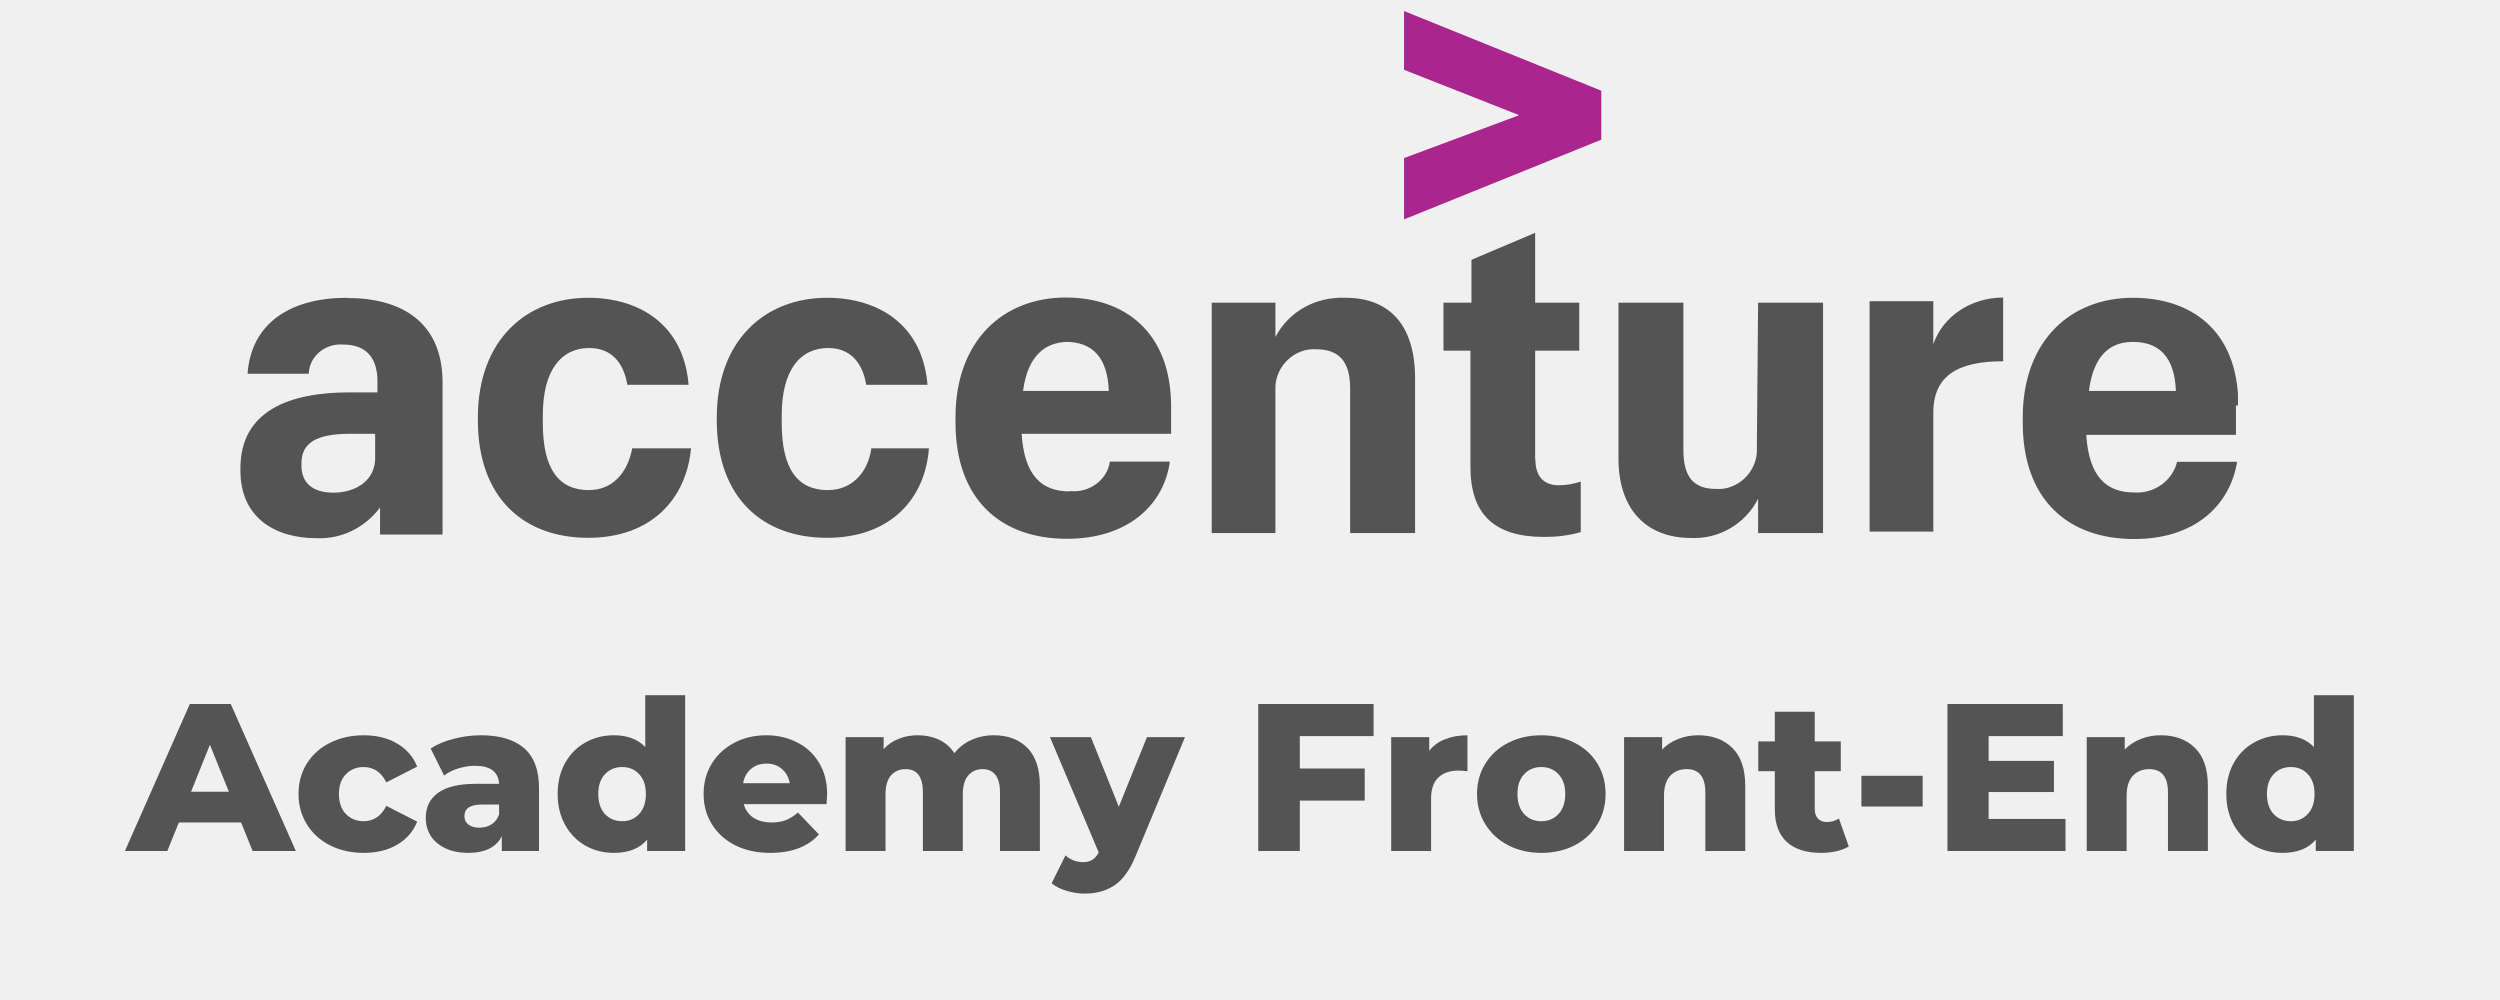
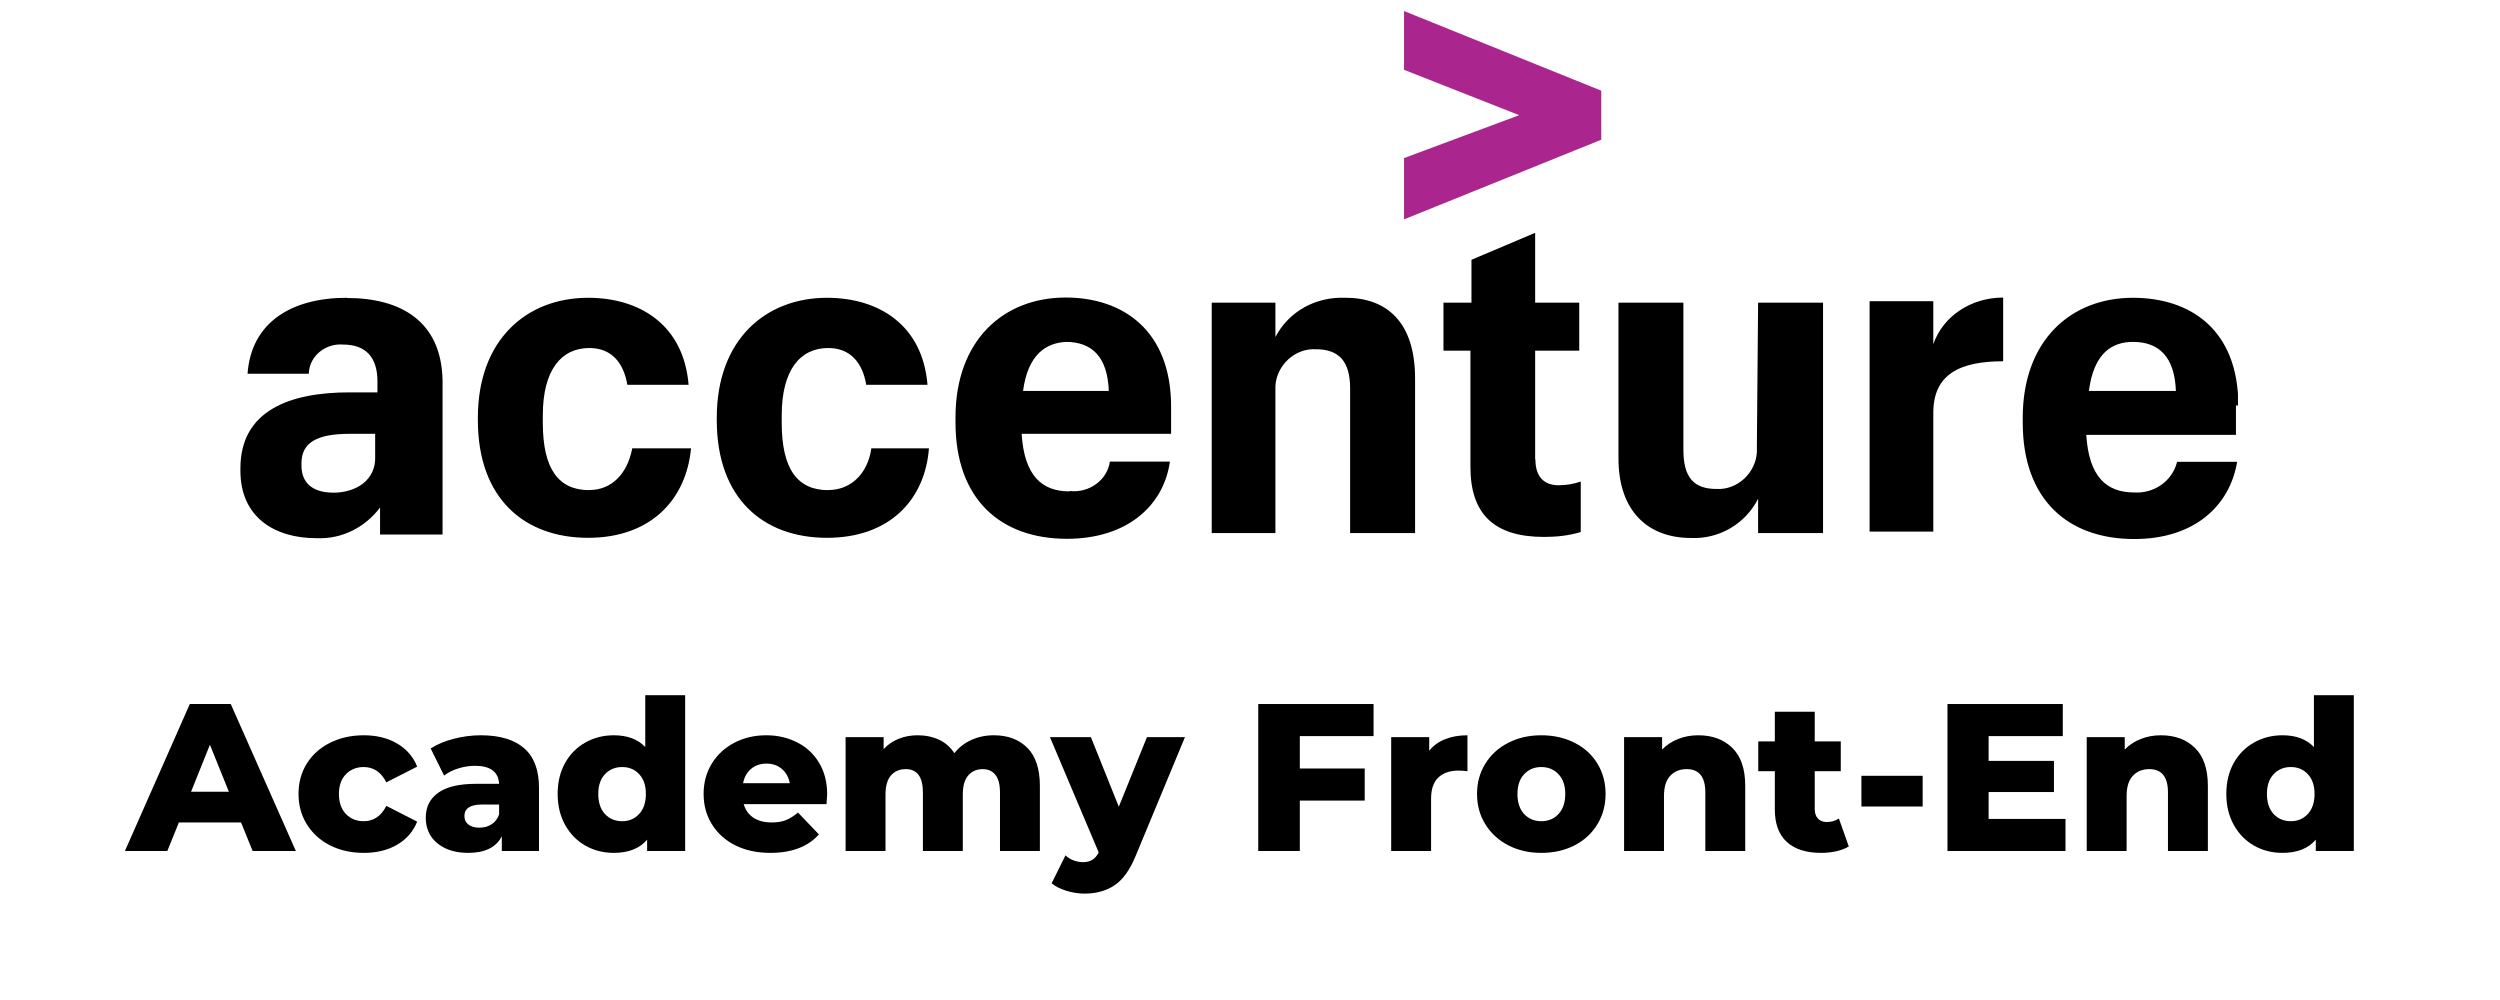
<svg xmlns="http://www.w3.org/2000/svg" width="375" viewBox="0 0 375 150" height="150" version="1.0">
  <defs>
    <clipPath id="a">
      <path d="M 36 44 L 176 44 L 176 80.969 L 36 80.969 Z M 36 44" />
    </clipPath>
    <clipPath id="b">
      <path d="M 181 34 L 335.695 34 L 335.695 80.969 L 181 80.969 Z M 181 34" />
    </clipPath>
  </defs>
+   <path fill="#FFF" d="M-37.5 -15H412.5V165H-37.5z" />
+   <path fill="#FFF" d="M-37.5 -15H412.5V165H-37.5z" />
+   <path fill="#FFF" d="M-37.5 -15H412.5V165H-37.5z" />
  <path fill="#AA268E" d="M 210.605 10.473 L 227.879 17.277 L 210.605 23.711 L 210.605 32.906 L 240.191 20.957 L 240.191 13.605 L 210.605 1.656 Z M 210.605 10.473" />
  <g clip-path="url(#a)">
-     <path fill="#545454" d="M 52.02 44.668 C 43.746 44.668 37.684 48.344 37.133 56.059 L 46.324 56.059 L 46.324 55.879 C 46.504 53.309 48.895 51.473 51.469 51.684 C 54.961 51.684 56.617 53.703 56.617 57.199 L 56.617 58.855 L 52.418 58.855 C 43.418 58.855 36.062 61.613 36.062 70.246 L 36.062 70.617 C 36.062 77.602 41.211 80.727 47.453 80.727 C 51.312 80.906 54.801 79.07 57.008 76.129 L 57.008 80.18 L 66.383 80.18 L 66.383 57.016 C 66.199 48.191 60.133 44.699 52.047 44.699 Z M 50 73.898 C 46.688 73.898 45.219 72.246 45.219 69.852 L 45.219 69.484 C 45.219 66.359 47.609 65.074 52.414 65.074 L 56.273 65.074 L 56.273 68.387 C 56.453 72.062 53.336 73.902 50.023 73.902 Z M 88.406 73.523 C 83.809 73.523 81.422 70.402 81.422 63.414 L 81.422 62.312 C 81.422 55.504 84.18 52.203 88.406 52.203 C 91.715 52.203 93.551 54.406 94.098 57.719 L 103.289 57.719 C 102.555 48.711 95.941 44.668 88.219 44.668 C 79.027 44.668 71.68 50.918 71.68 62.656 L 71.68 63.023 C 71.68 74.789 78.664 80.672 88.219 80.672 C 97.59 80.672 102.922 74.977 103.656 67.254 L 94.836 67.254 C 94.102 71.113 91.715 73.504 88.406 73.504 Z M 124.238 73.523 C 119.645 73.523 117.258 70.402 117.258 63.414 L 117.258 62.312 C 117.258 55.504 120.012 52.203 124.238 52.203 C 127.547 52.203 129.387 54.406 129.934 57.719 L 139.125 57.719 C 138.391 48.711 131.773 44.668 124.055 44.668 C 114.863 44.668 107.516 50.918 107.516 62.656 L 107.516 63.023 C 107.516 74.789 114.5 80.672 124.055 80.672 C 133.426 80.672 138.754 74.977 139.34 67.254 L 130.703 67.254 C 130.148 71.113 127.578 73.504 124.27 73.504 Z M 160.441 73.711 C 156.242 73.711 153.637 71.32 153.246 65.07 L 175.664 65.07 L 175.664 60.992 C 175.664 49.598 168.473 44.629 159.863 44.629 C 150.488 44.629 143.324 51.066 143.324 62.621 L 143.324 63.355 C 143.324 74.938 150.125 80.82 160.047 80.82 C 169.051 80.82 174.566 75.859 175.484 69.238 L 166.48 69.238 C 166.109 71.996 163.355 74.016 160.414 73.645 Z M 159.887 51.285 C 163.75 51.285 166.137 53.492 166.32 58.637 L 153.457 58.637 C 154.191 53.117 156.949 51.441 159.887 51.285 Z M 159.887 51.285" />
+     <path d="M 52.02 44.668 C 43.746 44.668 37.684 48.344 37.133 56.059 L 46.324 56.059 L 46.324 55.879 C 46.504 53.309 48.895 51.473 51.469 51.684 C 54.961 51.684 56.617 53.703 56.617 57.199 L 56.617 58.855 L 52.418 58.855 C 43.418 58.855 36.062 61.613 36.062 70.246 L 36.062 70.617 C 36.062 77.602 41.211 80.727 47.453 80.727 C 51.312 80.906 54.801 79.07 57.008 76.129 L 57.008 80.18 L 66.383 80.18 L 66.383 57.016 C 66.199 48.191 60.133 44.699 52.047 44.699 Z M 50 73.898 C 46.688 73.898 45.219 72.246 45.219 69.852 L 45.219 69.484 C 45.219 66.359 47.609 65.074 52.414 65.074 L 56.273 65.074 L 56.273 68.387 C 56.453 72.062 53.336 73.902 50.023 73.902 Z M 88.406 73.523 C 83.809 73.523 81.422 70.402 81.422 63.414 L 81.422 62.312 C 81.422 55.504 84.18 52.203 88.406 52.203 C 91.715 52.203 93.551 54.406 94.098 57.719 L 103.289 57.719 C 102.555 48.711 95.941 44.668 88.219 44.668 C 79.027 44.668 71.68 50.918 71.68 62.656 L 71.68 63.023 C 71.68 74.789 78.664 80.672 88.219 80.672 C 97.59 80.672 102.922 74.977 103.656 67.254 L 94.836 67.254 C 94.102 71.113 91.715 73.504 88.406 73.504 Z M 124.238 73.523 C 119.645 73.523 117.258 70.402 117.258 63.414 L 117.258 62.312 C 117.258 55.504 120.012 52.203 124.238 52.203 C 127.547 52.203 129.387 54.406 129.934 57.719 L 139.125 57.719 C 138.391 48.711 131.773 44.668 124.055 44.668 C 114.863 44.668 107.516 50.918 107.516 62.656 L 107.516 63.023 C 107.516 74.789 114.5 80.672 124.055 80.672 C 133.426 80.672 138.754 74.977 139.34 67.254 L 130.703 67.254 C 130.148 71.113 127.578 73.504 124.27 73.504 Z M 160.441 73.711 C 156.242 73.711 153.637 71.32 153.246 65.07 L 175.664 65.07 L 175.664 60.992 C 175.664 49.598 168.473 44.629 159.863 44.629 C 150.488 44.629 143.324 51.066 143.324 62.621 L 143.324 63.355 C 143.324 74.938 150.125 80.82 160.047 80.82 C 169.051 80.82 174.566 75.859 175.484 69.238 L 166.48 69.238 C 166.109 71.996 163.355 74.016 160.414 73.645 Z M 159.887 51.285 C 163.75 51.285 166.137 53.492 166.32 58.637 L 153.457 58.637 C 154.191 53.117 156.949 51.441 159.887 51.285 Z M 159.887 51.285" />
  </g>
  <g clip-path="url(#b)">
-     <path fill="#545454" d="M 201.785 44.668 C 197.379 44.488 193.336 46.688 191.312 50.551 L 191.312 45.402 L 181.758 45.402 L 181.758 79.961 L 191.312 79.961 L 191.312 57.902 C 191.492 54.781 194.25 52.207 197.375 52.387 C 200.867 52.387 202.52 54.227 202.52 58.27 L 202.52 79.961 L 212.262 79.961 L 212.262 56.793 C 212.262 48.34 208.066 44.66 201.785 44.66 Z M 230.273 68.93 L 230.273 52.598 L 236.887 52.598 L 236.887 45.402 L 230.273 45.402 L 230.273 34.922 L 220.719 38.969 L 220.719 45.402 L 216.52 45.402 L 216.52 52.598 L 220.566 52.598 L 220.566 70.062 C 220.566 77.047 224.059 80.539 231.598 80.539 C 233.434 80.539 235.273 80.359 237.113 79.805 L 237.113 72.234 C 236.039 72.602 234.938 72.785 233.805 72.789 C 231.598 72.789 230.312 71.5 230.312 68.926 Z M 263.531 66.906 L 263.531 67.828 C 263.352 70.953 260.594 73.523 257.469 73.344 C 253.977 73.344 252.508 71.508 252.508 67.461 L 252.508 45.402 L 242.77 45.402 L 242.77 68.75 C 242.77 76.84 247.363 80.695 253.609 80.695 C 254.645 80.746 255.668 80.648 256.676 80.402 C 257.684 80.156 258.633 79.77 259.531 79.25 C 260.426 78.727 261.23 78.09 261.941 77.336 C 262.656 76.578 263.246 75.738 263.715 74.812 L 263.715 79.961 L 273.457 79.961 L 273.457 45.402 L 263.715 45.402 Z M 289.996 51.617 L 289.996 45.184 L 280.441 45.184 L 280.441 79.742 L 289.996 79.742 L 289.996 61.914 C 289.996 56.215 293.859 54.191 300.473 54.191 L 300.473 44.633 C 295.695 44.633 291.469 47.391 289.996 51.621 Z M 335.754 60.844 C 335.754 49.449 328.559 44.668 319.949 44.668 C 310.578 44.668 303.41 51.102 303.41 62.656 L 303.41 63.391 C 303.41 74.973 310.215 80.855 320.137 80.855 C 329.137 80.855 334.469 75.895 335.57 69.273 L 326.566 69.273 C 325.832 72.211 323.074 74.051 320.137 73.871 C 315.938 73.871 313.332 71.48 312.941 65.23 L 335.391 65.23 L 335.391 60.82 Z M 313.336 58.637 C 314.07 52.938 316.824 51.285 319.949 51.285 C 323.809 51.285 326.199 53.492 326.383 58.637 Z M 313.336 58.637" />
+     <path d="M 201.785 44.668 C 197.379 44.488 193.336 46.688 191.312 50.551 L 191.312 45.402 L 181.758 45.402 L 181.758 79.961 L 191.312 79.961 L 191.312 57.902 C 191.492 54.781 194.25 52.207 197.375 52.387 C 200.867 52.387 202.52 54.227 202.52 58.27 L 202.52 79.961 L 212.262 79.961 L 212.262 56.793 C 212.262 48.34 208.066 44.66 201.785 44.66 Z M 230.273 68.93 L 230.273 52.598 L 236.887 52.598 L 236.887 45.402 L 230.273 45.402 L 230.273 34.922 L 220.719 38.969 L 220.719 45.402 L 216.52 45.402 L 216.52 52.598 L 220.566 52.598 L 220.566 70.062 C 220.566 77.047 224.059 80.539 231.598 80.539 C 233.434 80.539 235.273 80.359 237.113 79.805 L 237.113 72.234 C 236.039 72.602 234.938 72.785 233.805 72.789 C 231.598 72.789 230.312 71.5 230.312 68.926 Z M 263.531 66.906 L 263.531 67.828 C 263.352 70.953 260.594 73.523 257.469 73.344 C 253.977 73.344 252.508 71.508 252.508 67.461 L 252.508 45.402 L 242.77 45.402 L 242.77 68.75 C 242.77 76.84 247.363 80.695 253.609 80.695 C 254.645 80.746 255.668 80.648 256.676 80.402 C 257.684 80.156 258.633 79.77 259.531 79.25 C 260.426 78.727 261.23 78.09 261.941 77.336 C 262.656 76.578 263.246 75.738 263.715 74.812 L 263.715 79.961 L 273.457 79.961 L 273.457 45.402 L 263.715 45.402 Z M 289.996 51.617 L 289.996 45.184 L 280.441 45.184 L 280.441 79.742 L 289.996 79.742 L 289.996 61.914 C 289.996 56.215 293.859 54.191 300.473 54.191 L 300.473 44.633 C 295.695 44.633 291.469 47.391 289.996 51.621 Z M 335.754 60.844 C 335.754 49.449 328.559 44.668 319.949 44.668 C 310.578 44.668 303.41 51.102 303.41 62.656 L 303.41 63.391 C 303.41 74.973 310.215 80.855 320.137 80.855 C 329.137 80.855 334.469 75.895 335.57 69.273 L 326.566 69.273 C 325.832 72.211 323.074 74.051 320.137 73.871 C 315.938 73.871 313.332 71.48 312.941 65.23 L 335.391 65.23 L 335.391 60.82 Z M 313.336 58.637 C 314.07 52.938 316.824 51.285 319.949 51.285 C 323.809 51.285 326.199 53.492 326.383 58.637 Z M 313.336 58.637" />
  </g>
-   <g fill="#545454">
+   <g>
    <g>
      <g>
        <path d="M 16.984 -4.281 L 7.656 -4.281 L 5.922 0 L -0.438 0 L 9.297 -22.047 L 15.438 -22.047 L 25.203 0 L 18.719 0 Z M 15.156 -8.891 L 12.312 -15.938 L 9.484 -8.891 Z M 15.156 -8.891" transform="translate(19.175 127.65)" />
      </g>
    </g>
  </g>
-   <g fill="#545454">
+   <g>
    <g>
      <g>
        <path d="M 10.641 0.281 C 8.754 0.281 7.066 -0.094 5.578 -0.844 C 4.086 -1.602 2.926 -2.656 2.094 -4 C 1.258 -5.344 0.844 -6.863 0.844 -8.562 C 0.844 -10.27 1.258 -11.789 2.094 -13.125 C 2.926 -14.457 4.086 -15.492 5.578 -16.234 C 7.066 -16.984 8.754 -17.359 10.641 -17.359 C 12.578 -17.359 14.25 -16.941 15.656 -16.109 C 17.062 -15.285 18.055 -14.133 18.641 -12.656 L 14.016 -10.297 C 13.242 -11.828 12.109 -12.594 10.609 -12.594 C 9.547 -12.594 8.66 -12.234 7.953 -11.516 C 7.254 -10.805 6.906 -9.82 6.906 -8.562 C 6.906 -7.281 7.254 -6.273 7.953 -5.547 C 8.66 -4.828 9.547 -4.469 10.609 -4.469 C 12.109 -4.469 13.242 -5.234 14.016 -6.766 L 18.641 -4.406 C 18.055 -2.938 17.062 -1.785 15.656 -0.953 C 14.25 -0.129 12.578 0.281 10.641 0.281 Z M 10.641 0.281" transform="translate(43.934 127.65)" />
      </g>
    </g>
  </g>
-   <g fill="#545454">
+   <g>
    <g>
      <g>
        <path d="M 9.203 -17.359 C 12.035 -17.359 14.195 -16.711 15.688 -15.422 C 17.176 -14.129 17.922 -12.148 17.922 -9.484 L 17.922 0 L 12.344 0 L 12.344 -2.203 C 11.488 -0.547 9.812 0.281 7.312 0.281 C 5.988 0.281 4.844 0.051 3.875 -0.406 C 2.906 -0.875 2.172 -1.5 1.672 -2.281 C 1.18 -3.07 0.938 -3.973 0.938 -4.984 C 0.938 -6.598 1.555 -7.848 2.797 -8.734 C 4.035 -9.629 5.945 -10.078 8.531 -10.078 L 11.938 -10.078 C 11.832 -11.879 10.625 -12.781 8.312 -12.781 C 7.5 -12.781 6.672 -12.648 5.828 -12.391 C 4.984 -12.129 4.27 -11.77 3.688 -11.312 L 1.672 -15.375 C 2.617 -16 3.77 -16.484 5.125 -16.828 C 6.477 -17.18 7.836 -17.359 9.203 -17.359 Z M 8.984 -3.5 C 9.672 -3.5 10.273 -3.664 10.797 -4 C 11.328 -4.332 11.707 -4.828 11.938 -5.484 L 11.938 -6.969 L 9.359 -6.969 C 7.609 -6.969 6.734 -6.391 6.734 -5.234 C 6.734 -4.703 6.93 -4.281 7.328 -3.969 C 7.734 -3.656 8.285 -3.5 8.984 -3.5 Z M 8.984 -3.5" transform="translate(62.928 127.65)" />
      </g>
    </g>
  </g>
-   <g fill="#545454">
+   <g>
    <g>
      <g>
        <path d="M 20.062 -23.375 L 20.062 0 L 14.359 0 L 14.359 -1.703 C 13.242 -0.379 11.578 0.281 9.359 0.281 C 7.805 0.281 6.391 -0.078 5.109 -0.797 C 3.828 -1.523 2.812 -2.562 2.062 -3.906 C 1.312 -5.25 0.938 -6.801 0.938 -8.562 C 0.938 -10.332 1.312 -11.883 2.062 -13.219 C 2.812 -14.551 3.828 -15.57 5.109 -16.281 C 6.391 -17 7.805 -17.359 9.359 -17.359 C 11.391 -17.359 12.961 -16.77 14.078 -15.594 L 14.078 -23.375 Z M 10.609 -4.469 C 11.641 -4.469 12.488 -4.828 13.156 -5.547 C 13.832 -6.273 14.172 -7.281 14.172 -8.562 C 14.172 -9.82 13.836 -10.805 13.172 -11.516 C 12.516 -12.234 11.66 -12.594 10.609 -12.594 C 9.566 -12.594 8.707 -12.234 8.031 -11.516 C 7.363 -10.805 7.031 -9.82 7.031 -8.562 C 7.031 -7.281 7.363 -6.273 8.031 -5.547 C 8.707 -4.828 9.566 -4.469 10.609 -4.469 Z M 10.609 -4.469" transform="translate(82.71 127.65)" />
      </g>
    </g>
  </g>
-   <g fill="#545454">
+   <g>
    <g>
      <g>
        <path d="M 19.375 -8.5 C 19.375 -8.457 19.344 -7.969 19.281 -7.031 L 6.859 -7.031 C 7.117 -6.145 7.609 -5.461 8.328 -4.984 C 9.055 -4.516 9.969 -4.281 11.062 -4.281 C 11.875 -4.281 12.578 -4.395 13.172 -4.625 C 13.773 -4.863 14.383 -5.242 15 -5.766 L 18.141 -2.484 C 16.484 -0.641 14.062 0.281 10.875 0.281 C 8.875 0.281 7.117 -0.094 5.609 -0.844 C 4.098 -1.602 2.926 -2.656 2.094 -4 C 1.258 -5.344 0.844 -6.863 0.844 -8.562 C 0.844 -10.25 1.25 -11.758 2.062 -13.094 C 2.875 -14.426 3.992 -15.469 5.422 -16.219 C 6.848 -16.977 8.453 -17.359 10.234 -17.359 C 11.93 -17.359 13.473 -17.004 14.859 -16.297 C 16.254 -15.598 17.352 -14.582 18.156 -13.25 C 18.969 -11.914 19.375 -10.332 19.375 -8.5 Z M 10.266 -13.109 C 9.348 -13.109 8.578 -12.844 7.953 -12.312 C 7.336 -11.789 6.941 -11.078 6.766 -10.172 L 13.766 -10.172 C 13.598 -11.078 13.203 -11.789 12.578 -12.312 C 11.961 -12.844 11.191 -13.109 10.266 -13.109 Z M 10.266 -13.109" transform="translate(104.697 127.65)" />
      </g>
    </g>
  </g>
-   <g fill="#545454">
+   <g>
    <g>
      <g>
        <path d="M 24.156 -17.359 C 26.258 -17.359 27.938 -16.727 29.188 -15.469 C 30.438 -14.207 31.062 -12.305 31.062 -9.766 L 31.062 0 L 25.078 0 L 25.078 -8.781 C 25.078 -9.977 24.848 -10.859 24.391 -11.422 C 23.941 -11.992 23.305 -12.281 22.484 -12.281 C 21.586 -12.281 20.863 -11.961 20.312 -11.328 C 19.77 -10.703 19.5 -9.75 19.5 -8.469 L 19.5 0 L 13.516 0 L 13.516 -8.781 C 13.516 -11.113 12.656 -12.281 10.938 -12.281 C 10.008 -12.281 9.27 -11.961 8.719 -11.328 C 8.176 -10.703 7.906 -9.75 7.906 -8.469 L 7.906 0 L 1.922 0 L 1.922 -17.078 L 7.625 -17.078 L 7.625 -15.281 C 8.25 -15.969 9 -16.484 9.875 -16.828 C 10.75 -17.18 11.695 -17.359 12.719 -17.359 C 13.914 -17.359 14.988 -17.133 15.938 -16.688 C 16.883 -16.25 17.648 -15.578 18.234 -14.672 C 18.91 -15.535 19.758 -16.195 20.781 -16.656 C 21.812 -17.125 22.938 -17.359 24.156 -17.359 Z M 24.156 -17.359" transform="translate(124.92 127.65)" />
      </g>
    </g>
  </g>
-   <g fill="#545454">
+   <g>
    <g>
      <g>
        <path d="M 19.906 -17.078 L 12.531 0.688 C 11.676 2.789 10.629 4.266 9.391 5.109 C 8.148 5.961 6.633 6.391 4.844 6.391 C 3.945 6.391 3.039 6.25 2.125 5.969 C 1.207 5.688 0.469 5.312 -0.094 4.844 L 1.984 0.656 C 2.316 0.977 2.719 1.227 3.188 1.406 C 3.664 1.582 4.145 1.672 4.625 1.672 C 5.195 1.672 5.664 1.551 6.031 1.312 C 6.395 1.082 6.707 0.719 6.969 0.219 L -0.344 -17.078 L 5.797 -17.078 L 9.984 -6.641 L 14.203 -17.078 Z M 19.906 -17.078" transform="translate(157.838 127.65)" />
      </g>
    </g>
  </g>
-   <g fill="#545454">
+   <g>
    <g>
      <g>
        <path d="M 8.438 -17.234 L 8.438 -12.375 L 18.172 -12.375 L 18.172 -7.562 L 8.438 -7.562 L 8.438 0 L 2.203 0 L 2.203 -22.047 L 19.5 -22.047 L 19.5 -17.234 Z M 8.438 -17.234" transform="translate(186.534 127.65)" />
      </g>
    </g>
  </g>
-   <g fill="#545454">
+   <g>
    <g>
      <g>
        <path d="M 7.625 -15.031 C 8.227 -15.801 9.02 -16.379 10 -16.766 C 10.977 -17.16 12.098 -17.359 13.359 -17.359 L 13.359 -11.969 C 12.805 -12.031 12.352 -12.062 12 -12.062 C 10.719 -12.062 9.711 -11.711 8.984 -11.016 C 8.266 -10.328 7.906 -9.27 7.906 -7.844 L 7.906 0 L 1.922 0 L 1.922 -17.078 L 7.625 -17.078 Z M 7.625 -15.031" transform="translate(206.757 127.65)" />
      </g>
    </g>
  </g>
-   <g fill="#545454">
+   <g>
    <g>
      <g>
        <path d="M 10.484 0.281 C 8.66 0.281 7.016 -0.094 5.547 -0.844 C 4.078 -1.602 2.926 -2.656 2.094 -4 C 1.258 -5.344 0.844 -6.863 0.844 -8.562 C 0.844 -10.25 1.258 -11.766 2.094 -13.109 C 2.926 -14.453 4.07 -15.492 5.531 -16.234 C 6.988 -16.984 8.641 -17.359 10.484 -17.359 C 12.336 -17.359 14 -16.984 15.469 -16.234 C 16.938 -15.492 18.078 -14.457 18.891 -13.125 C 19.711 -11.789 20.125 -10.27 20.125 -8.562 C 20.125 -6.863 19.711 -5.344 18.891 -4 C 18.078 -2.656 16.938 -1.602 15.469 -0.844 C 14 -0.094 12.336 0.281 10.484 0.281 Z M 10.484 -4.469 C 11.535 -4.469 12.395 -4.828 13.062 -5.547 C 13.738 -6.273 14.078 -7.281 14.078 -8.562 C 14.078 -9.82 13.738 -10.805 13.062 -11.516 C 12.395 -12.234 11.535 -12.594 10.484 -12.594 C 9.441 -12.594 8.582 -12.234 7.906 -11.516 C 7.238 -10.805 6.906 -9.82 6.906 -8.562 C 6.906 -7.281 7.238 -6.273 7.906 -5.547 C 8.582 -4.828 9.441 -4.469 10.484 -4.469 Z M 10.484 -4.469" transform="translate(220.712 127.65)" />
      </g>
    </g>
  </g>
-   <g fill="#545454">
+   <g>
    <g>
      <g>
        <path d="M 13.047 -17.359 C 15.16 -17.359 16.863 -16.727 18.156 -15.469 C 19.445 -14.207 20.094 -12.305 20.094 -9.766 L 20.094 0 L 14.109 0 L 14.109 -8.781 C 14.109 -11.113 13.176 -12.281 11.312 -12.281 C 10.281 -12.281 9.453 -11.941 8.828 -11.266 C 8.211 -10.598 7.906 -9.594 7.906 -8.25 L 7.906 0 L 1.922 0 L 1.922 -17.078 L 7.625 -17.078 L 7.625 -15.219 C 8.289 -15.906 9.086 -16.43 10.016 -16.797 C 10.941 -17.172 11.953 -17.359 13.047 -17.359 Z M 13.047 -17.359" transform="translate(241.691 127.65)" />
      </g>
    </g>
  </g>
-   <g fill="#545454">
+   <g>
    <g>
      <g>
        <path d="M 13.703 -0.688 C 13.203 -0.375 12.586 -0.133 11.859 0.031 C 11.129 0.195 10.359 0.281 9.547 0.281 C 7.316 0.281 5.602 -0.266 4.406 -1.359 C 3.207 -2.453 2.609 -4.078 2.609 -6.234 L 2.609 -11.969 L 0.125 -11.969 L 0.125 -16.438 L 2.609 -16.438 L 2.609 -20.891 L 8.594 -20.891 L 8.594 -16.438 L 12.5 -16.438 L 12.5 -11.969 L 8.594 -11.969 L 8.594 -6.297 C 8.594 -5.691 8.754 -5.211 9.078 -4.859 C 9.41 -4.516 9.848 -4.344 10.391 -4.344 C 11.086 -4.344 11.695 -4.52 12.219 -4.875 Z M 13.703 -0.688" transform="translate(263.615 127.65)" />
      </g>
    </g>
  </g>
-   <g fill="#545454">
+   <g>
    <g>
      <g>
        <path d="M 1.516 -11.281 L 10.703 -11.281 L 10.703 -6.672 L 1.516 -6.672 Z M 1.516 -11.281" transform="translate(277.696 127.65)" />
      </g>
    </g>
  </g>
-   <g fill="#545454">
+   <g>
    <g>
      <g>
        <path d="M 19.906 -4.812 L 19.906 0 L 2.203 0 L 2.203 -22.047 L 19.5 -22.047 L 19.5 -17.234 L 8.375 -17.234 L 8.375 -13.516 L 18.172 -13.516 L 18.172 -8.844 L 8.375 -8.844 L 8.375 -4.812 Z M 19.906 -4.812" transform="translate(289.918 127.65)" />
      </g>
    </g>
  </g>
-   <g fill="#545454">
+   <g>
    <g>
      <g>
        <path d="M 13.047 -17.359 C 15.16 -17.359 16.863 -16.727 18.156 -15.469 C 19.445 -14.207 20.094 -12.305 20.094 -9.766 L 20.094 0 L 14.109 0 L 14.109 -8.781 C 14.109 -11.113 13.176 -12.281 11.312 -12.281 C 10.281 -12.281 9.453 -11.941 8.828 -11.266 C 8.211 -10.598 7.906 -9.594 7.906 -8.25 L 7.906 0 L 1.922 0 L 1.922 -17.078 L 7.625 -17.078 L 7.625 -15.219 C 8.289 -15.906 9.086 -16.43 10.016 -16.797 C 10.941 -17.172 11.953 -17.359 13.047 -17.359 Z M 13.047 -17.359" transform="translate(311.086 127.65)" />
      </g>
    </g>
  </g>
-   <g fill="#545454">
+   <g>
    <g>
      <g>
        <path d="M 20.062 -23.375 L 20.062 0 L 14.359 0 L 14.359 -1.703 C 13.242 -0.379 11.578 0.281 9.359 0.281 C 7.805 0.281 6.391 -0.078 5.109 -0.797 C 3.828 -1.523 2.812 -2.562 2.062 -3.906 C 1.312 -5.25 0.938 -6.801 0.938 -8.562 C 0.938 -10.332 1.312 -11.883 2.062 -13.219 C 2.812 -14.551 3.828 -15.57 5.109 -16.281 C 6.391 -17 7.805 -17.359 9.359 -17.359 C 11.391 -17.359 12.961 -16.77 14.078 -15.594 L 14.078 -23.375 Z M 10.609 -4.469 C 11.641 -4.469 12.488 -4.828 13.156 -5.547 C 13.832 -6.273 14.172 -7.281 14.172 -8.562 C 14.172 -9.82 13.836 -10.805 13.172 -11.516 C 12.516 -12.234 11.66 -12.594 10.609 -12.594 C 9.566 -12.594 8.707 -12.234 8.031 -11.516 C 7.363 -10.805 7.031 -9.82 7.031 -8.562 C 7.031 -7.281 7.363 -6.273 8.031 -5.547 C 8.707 -4.828 9.566 -4.469 10.609 -4.469 Z M 10.609 -4.469" transform="translate(333.01 127.65)" />
      </g>
    </g>
  </g>
</svg>
